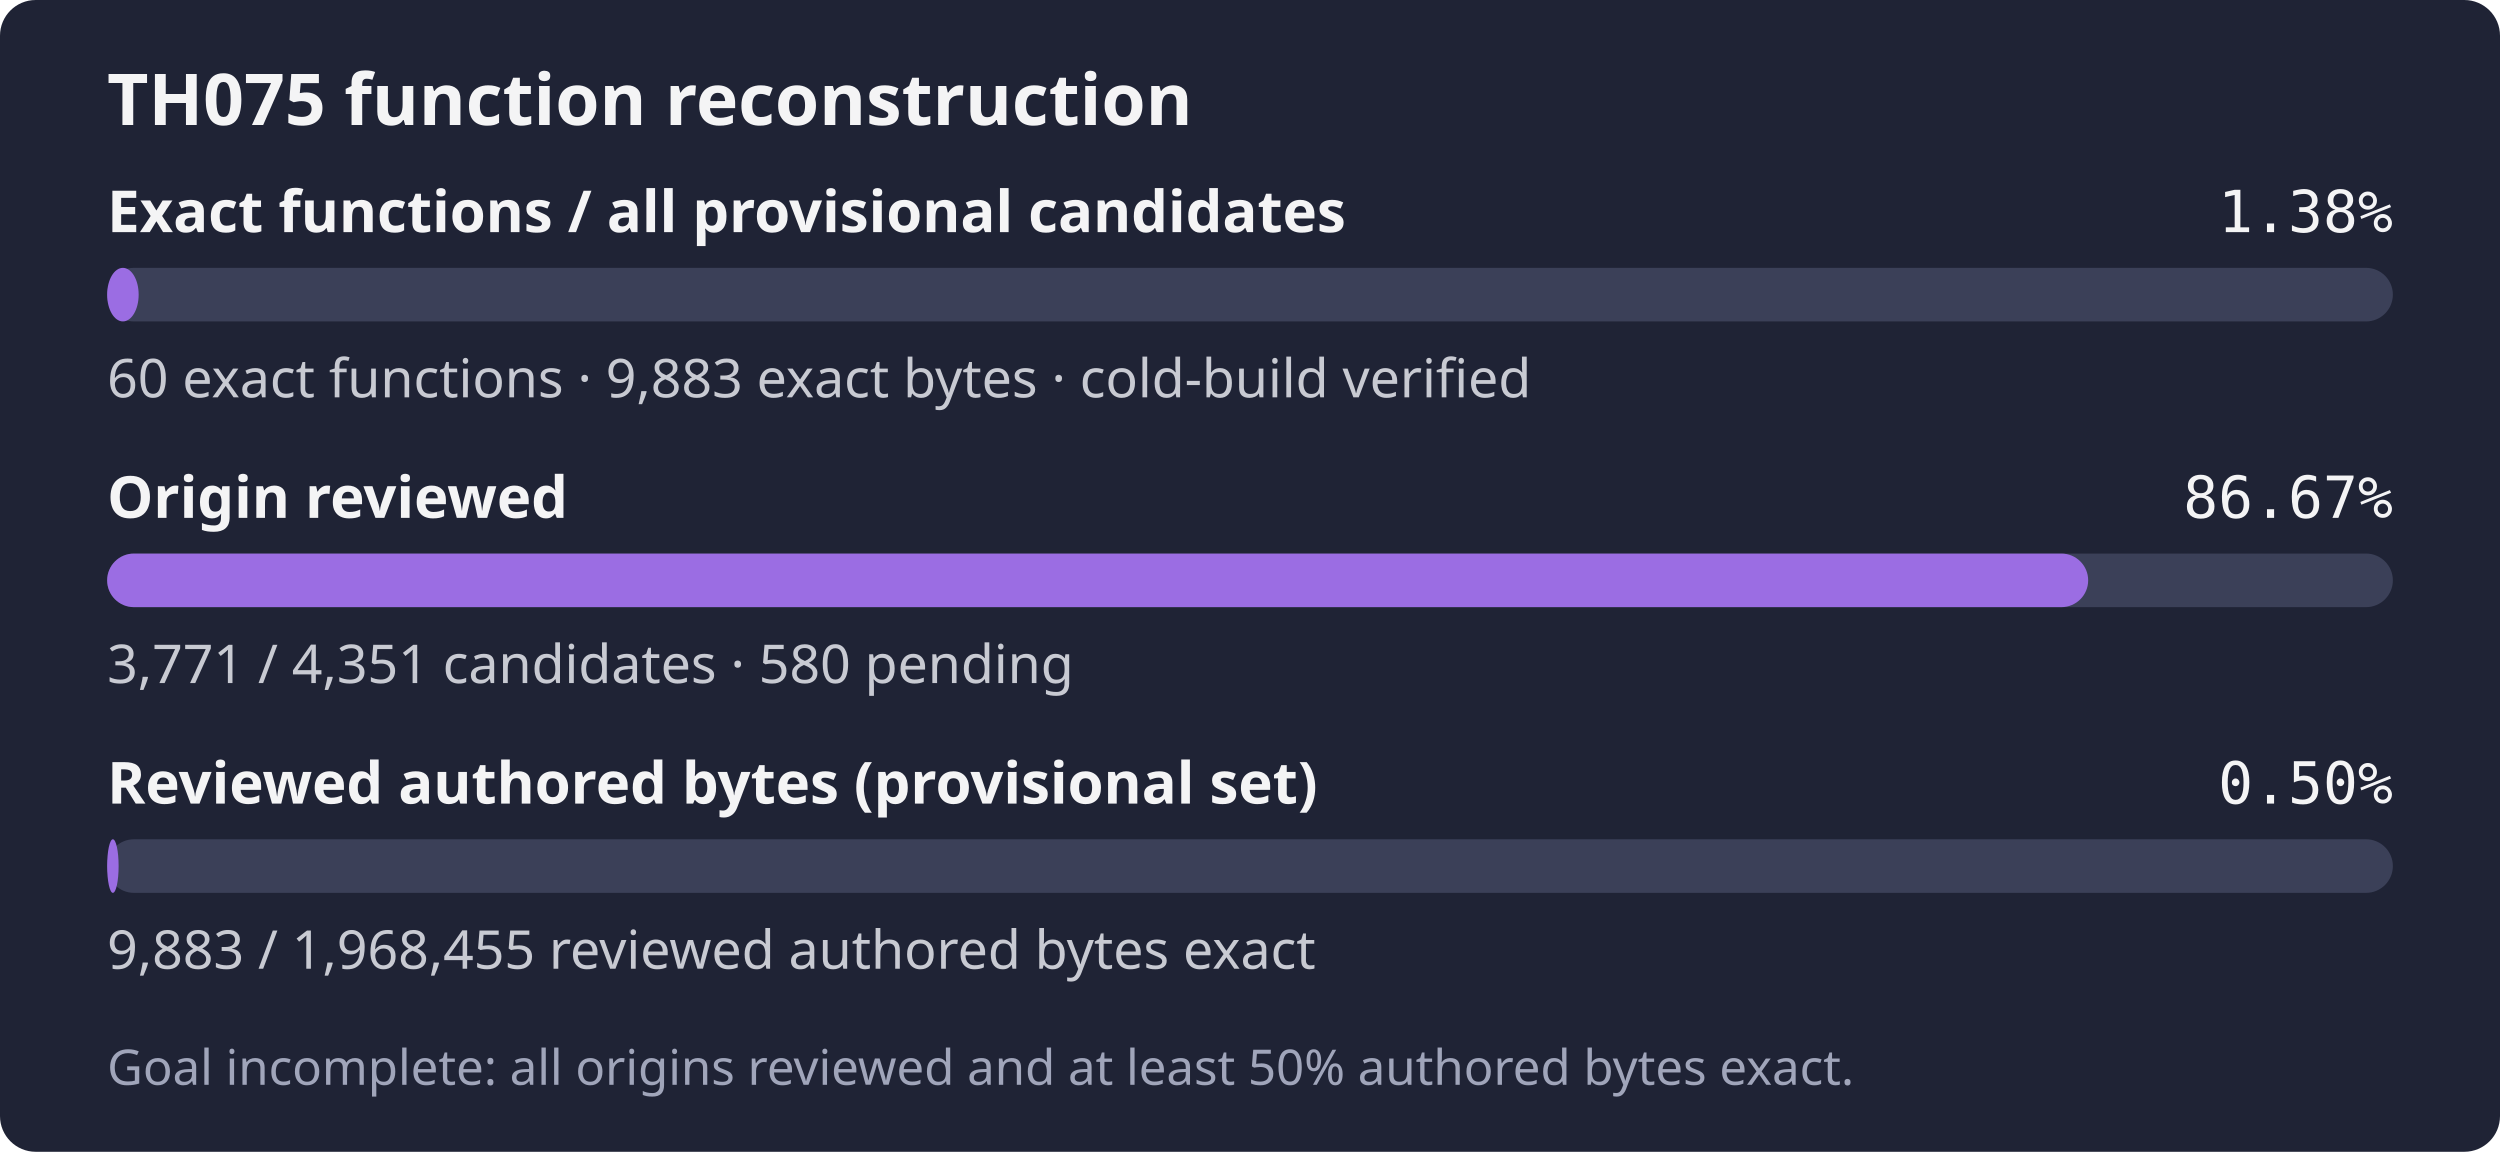
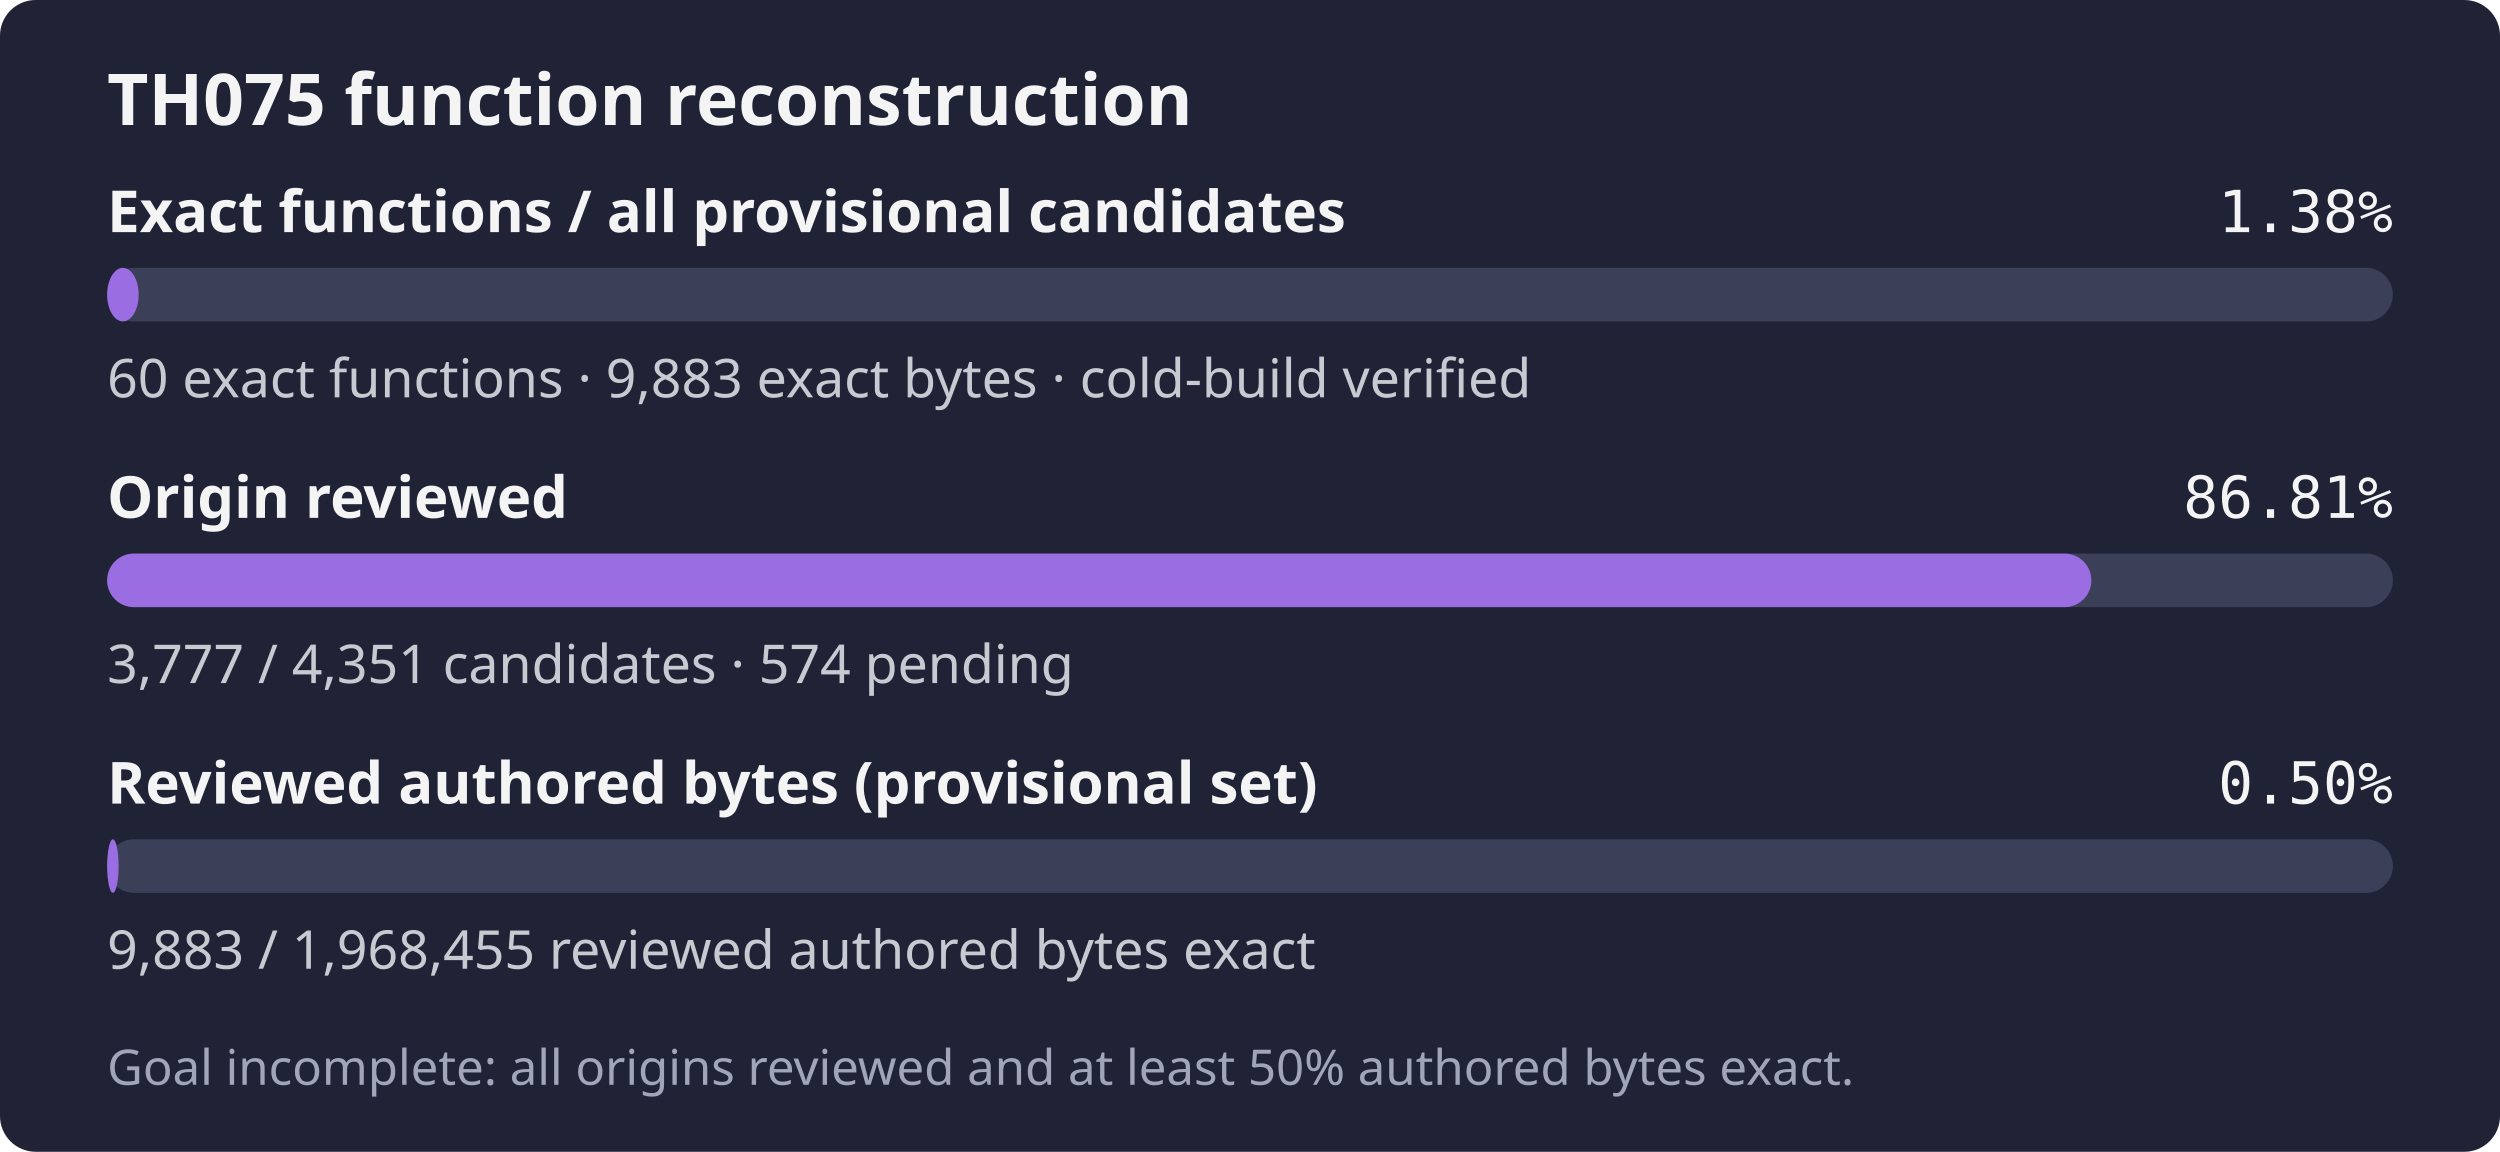
- <svg xmlns="http://www.w3.org/2000/svg" width="560" height="258" role="img" aria-label="TH075: 60 exact functions, 9,883 exact bytes; 3,771 of 4,351 candidates reviewed; Goal incomplete: all origins reviewed and at least 50% authored bytes exact.">
+ <svg xmlns="http://www.w3.org/2000/svg" width="560" height="258" role="img" aria-label="TH075: 60 exact functions, 9,883 exact bytes; 3,777 of 4,351 candidates reviewed; Goal incomplete: all origins reviewed and at least 50% authored bytes exact.">
  <rect width="560" height="258" rx="8" fill="#1f2335" />
  <text x="24" y="28" fill="#f4f4f5" font-family="sans-serif" font-size="16" font-weight="600">TH075 function reconstruction</text>
  <text x="24" y="52" fill="#f4f4f5" font-family="sans-serif" font-size="13" font-weight="600">Exact functions / all provisional candidates</text>
  <text x="536" y="52" fill="#f4f4f5" text-anchor="end" font-family="monospace" font-size="13">1.38%</text>
  <rect x="24" y="60" width="512" height="12" rx="6" fill="#3b4058" />
  <rect x="24" y="60" width="7.06" height="12" rx="6" fill="#9b6de3" />
  <text x="24" y="89" fill="#c8cad2" font-family="sans-serif" font-size="12">60 exact functions · 9,883 exact bytes · cold-build verified</text>
  <text x="24" y="116" fill="#f4f4f5" font-family="sans-serif" font-size="13" font-weight="600">Origin reviewed</text>
-   <text x="536" y="116" fill="#f4f4f5" text-anchor="end" font-family="monospace" font-size="13">86.67%</text>
+   <text x="536" y="116" fill="#f4f4f5" text-anchor="end" font-family="monospace" font-size="13">86.81%</text>
  <rect x="24" y="124" width="512" height="12" rx="6" fill="#3b4058" />
-   <rect x="24" y="124" width="443.75" height="12" rx="6" fill="#9b6de3" />
-   <text x="24" y="153" fill="#c8cad2" font-family="sans-serif" font-size="12">3,771 / 4,351 candidates · 580 pending</text>
+   <rect x="24" y="124" width="444.46" height="12" rx="6" fill="#9b6de3" />
+   <text x="24" y="153" fill="#c8cad2" font-family="sans-serif" font-size="12">3,777 / 4,351 candidates · 574 pending</text>
  <text x="24" y="180" fill="#f4f4f5" font-family="sans-serif" font-size="13" font-weight="600">Reviewed authored bytes (provisional set)</text>
  <text x="536" y="180" fill="#f4f4f5" text-anchor="end" font-family="monospace" font-size="13">0.50%</text>
  <rect x="24" y="188" width="512" height="12" rx="6" fill="#3b4058" />
  <rect x="24" y="188" width="2.57" height="12" rx="6" fill="#9b6de3" />
  <text x="24" y="217" fill="#c8cad2" font-family="sans-serif" font-size="12">9,883 / 1,968,455 reviewed authored bytes exact</text>
  <text x="24" y="243" fill="#a0a5ba" font-family="sans-serif" font-size="11">Goal incomplete: all origins reviewed and at least 50% authored bytes exact.</text>
</svg>
